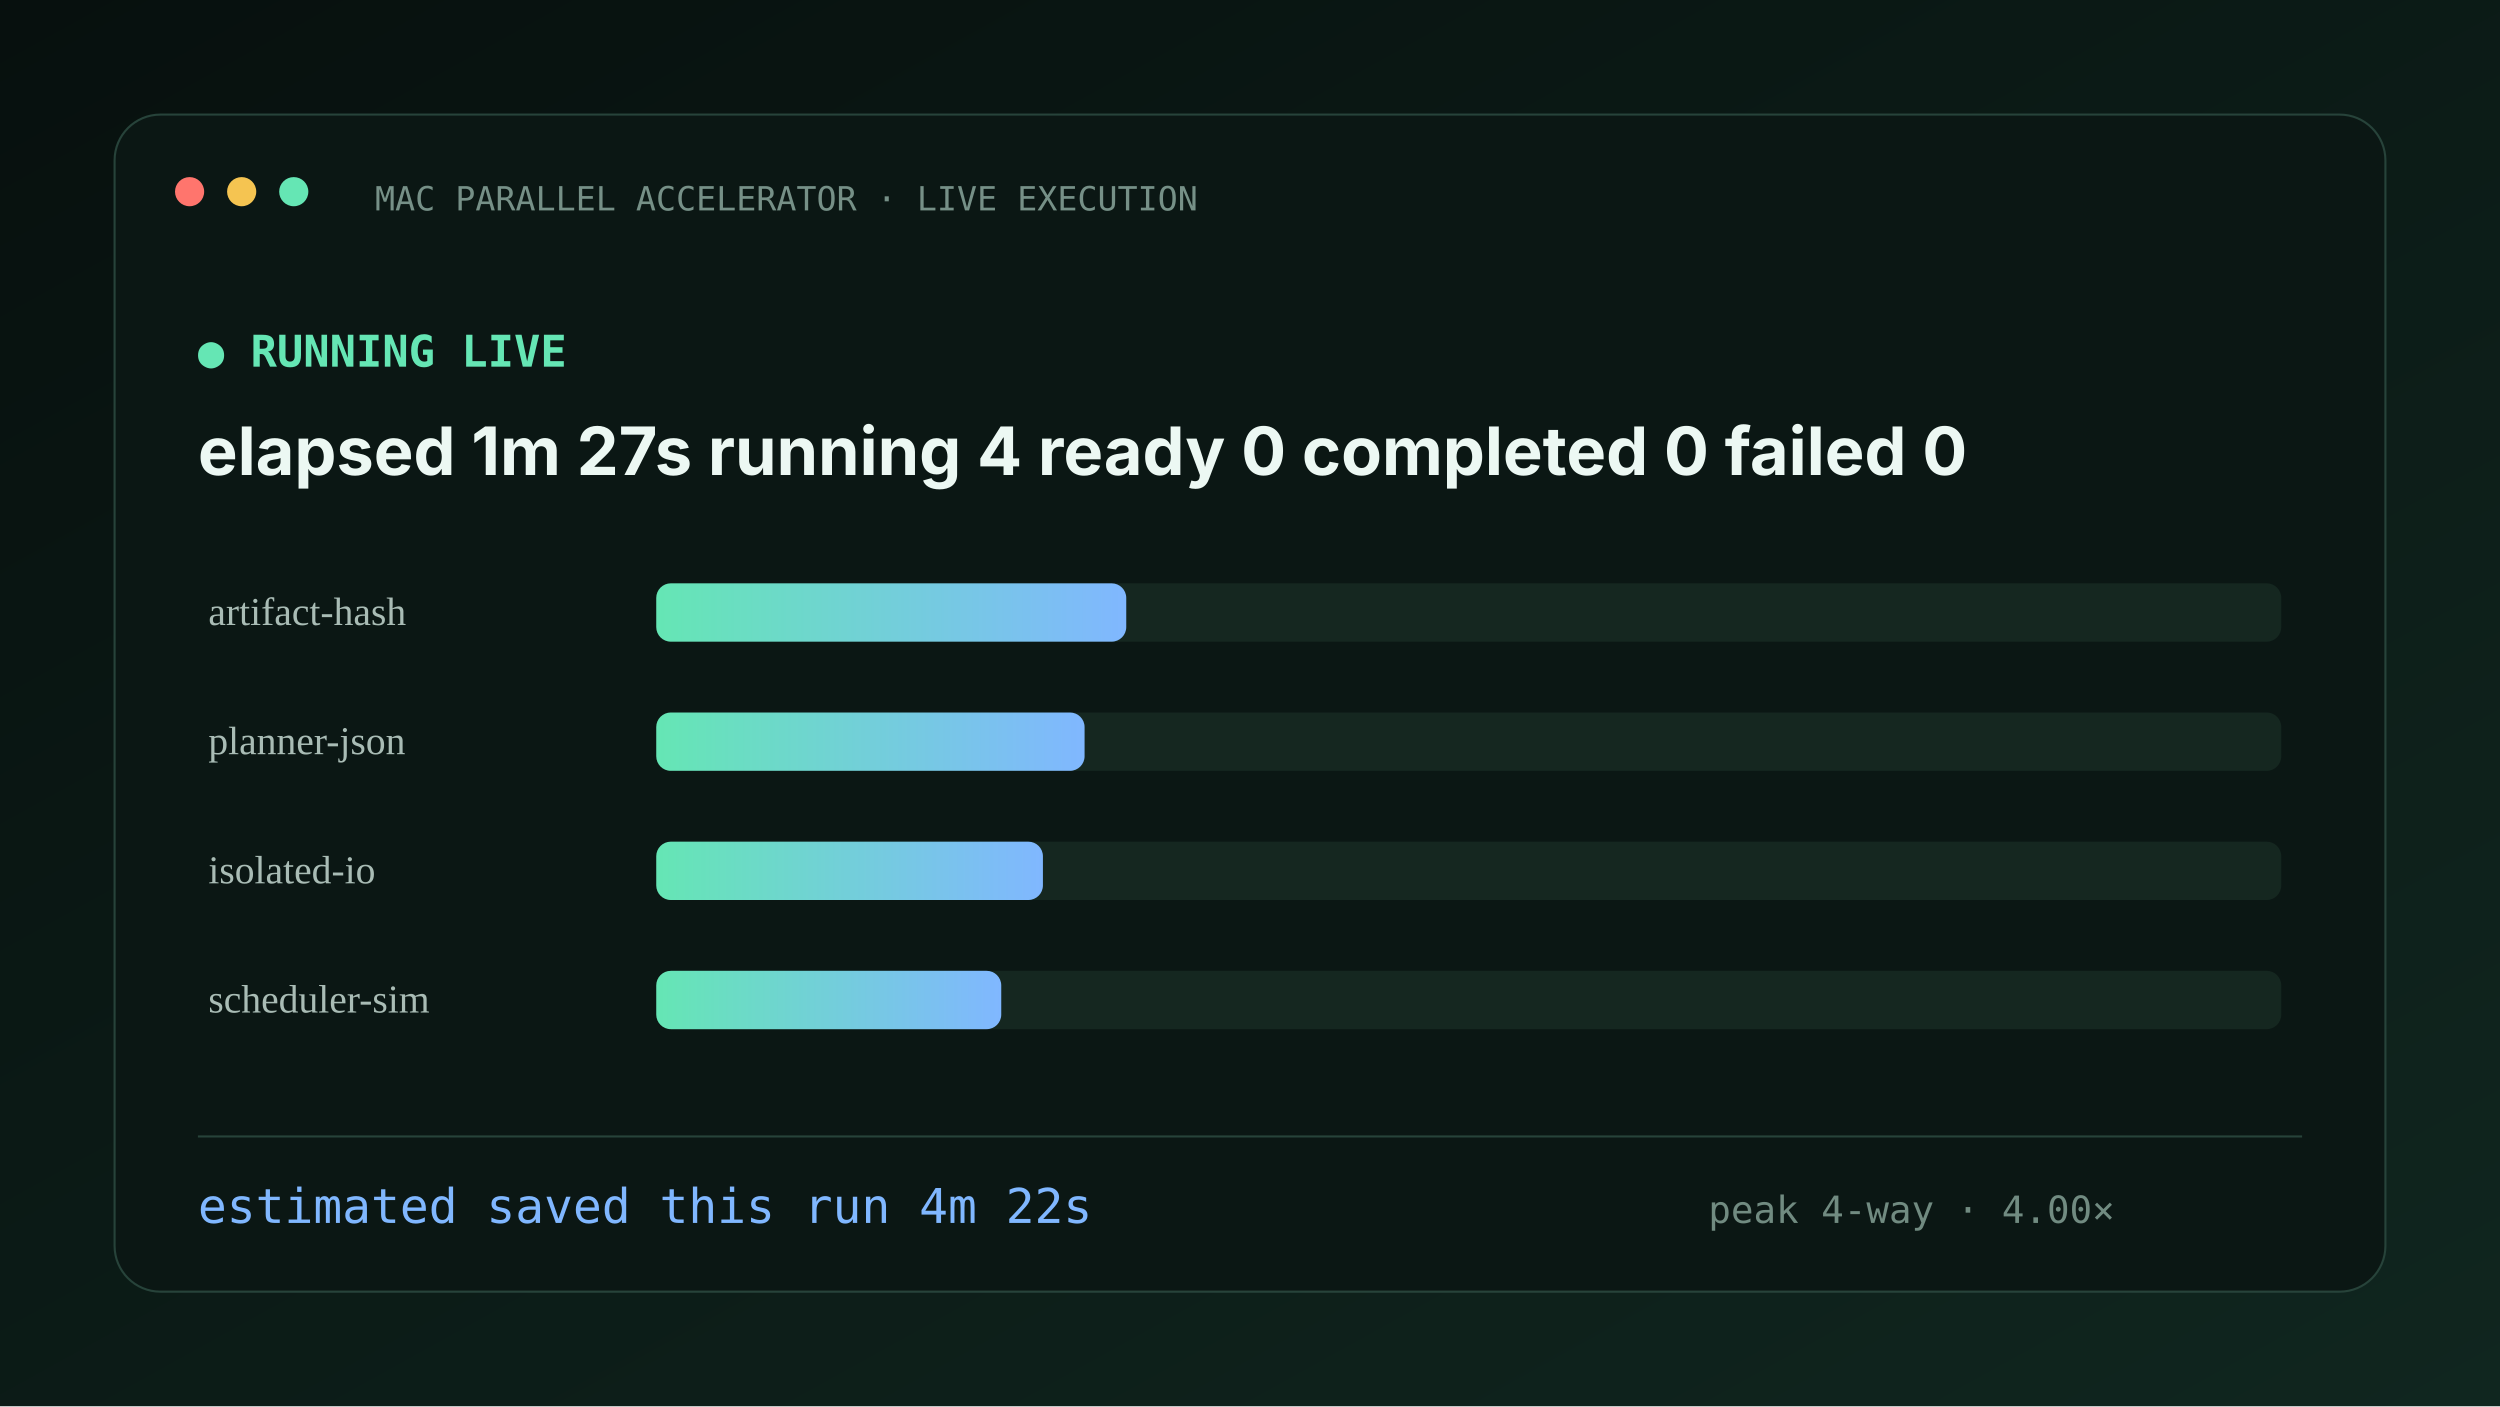
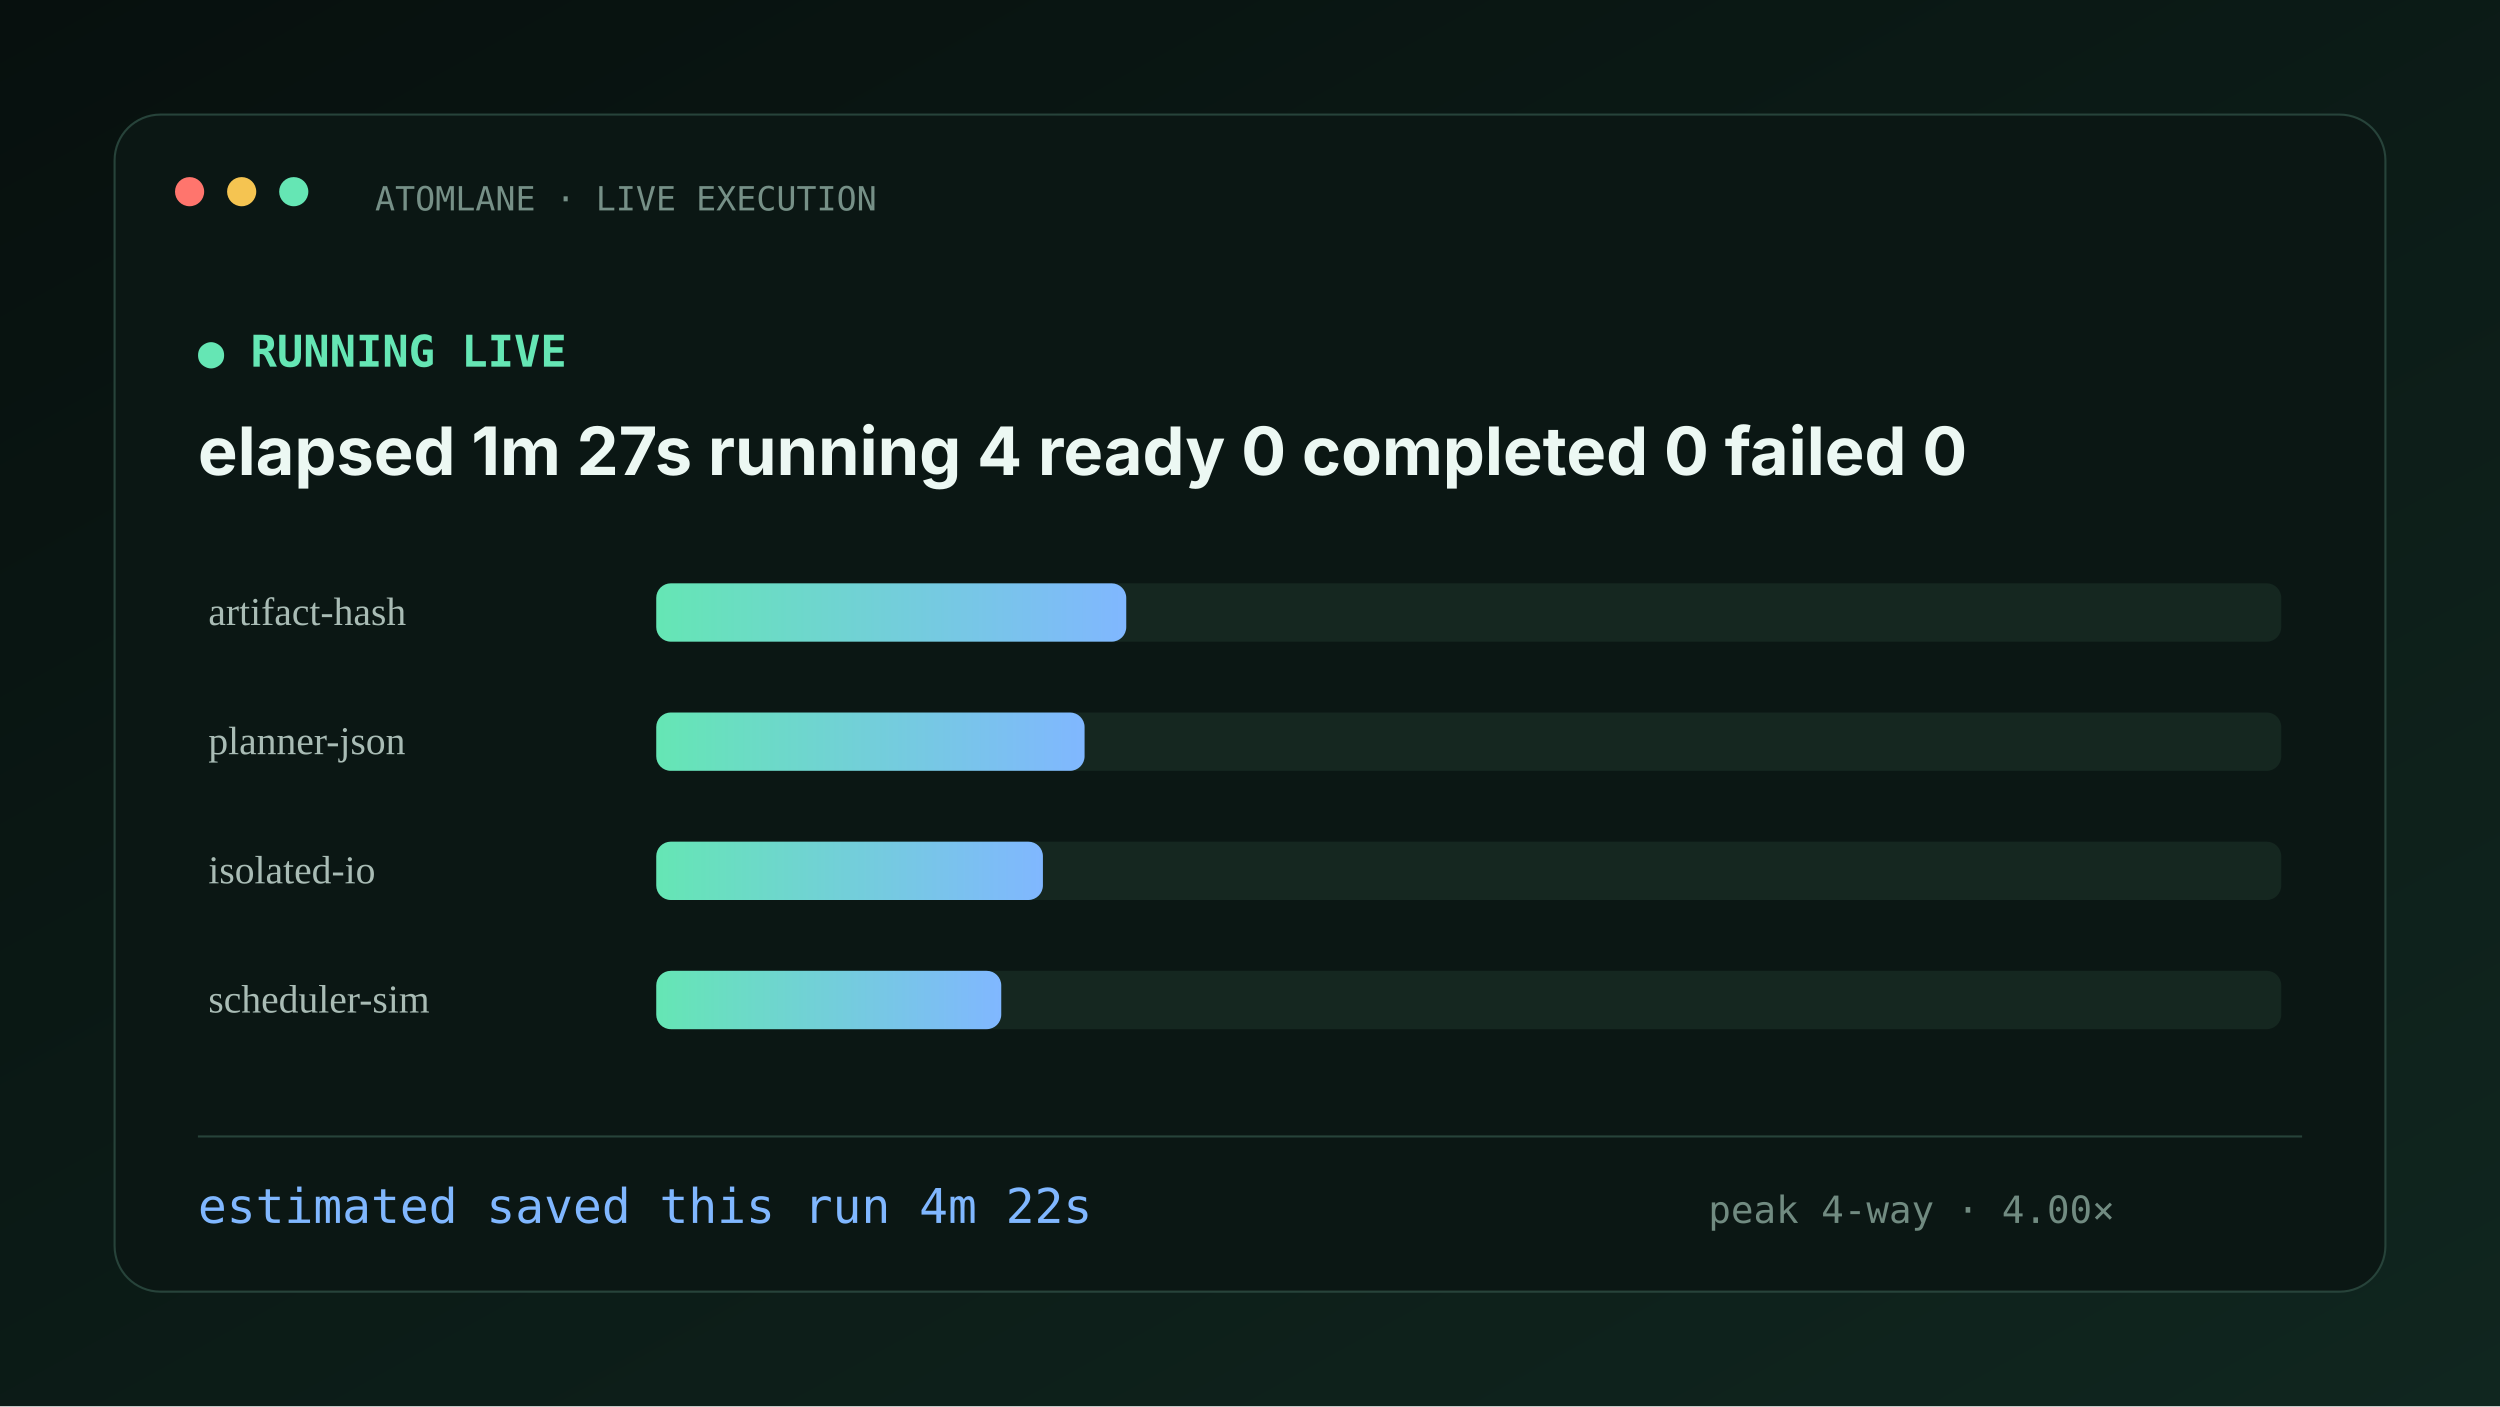
<svg xmlns="http://www.w3.org/2000/svg" width="1200" height="675" viewBox="0 0 1200 675">
  <defs>
    <linearGradient id="bg" x1="0" y1="0" x2="1" y2="1">
      <stop stop-color="#07100e" />
      <stop offset="1" stop-color="#10261f" />
    </linearGradient>
    <linearGradient id="accent">
      <stop stop-color="#65e6b4" />
      <stop offset="1" stop-color="#80b7ff" />
    </linearGradient>
  </defs>
  <rect width="1200" height="675" fill="url(#bg)" />
  <rect x="55" y="55" width="1090" height="565" rx="22" fill="#0b1714" stroke="#27433a" />
  <circle cx="91" cy="92" r="7" fill="#ff756d" />
  <circle cx="116" cy="92" r="7" fill="#f5c451" />
  <circle cx="141" cy="92" r="7" fill="#65e6b4" />
-   <text x="180" y="101" fill="#769087" font-family="ui-monospace,SFMono-Regular,Menlo,monospace" font-size="16">MAC PARALLEL ACCELERATOR · LIVE EXECUTION</text>
+   <text x="180" y="101" fill="#769087" font-family="ui-monospace,SFMono-Regular,Menlo,monospace" font-size="16">ATOMLANE · LIVE EXECUTION</text>
  <text x="95" y="176" fill="#65e6b4" font-family="ui-monospace,SFMono-Regular,Menlo,monospace" font-size="21" font-weight="700">● RUNNING LIVE</text>
  <text x="95" y="228" fill="#ecf8f3" font-family="-apple-system,BlinkMacSystemFont,Segoe UI,sans-serif" font-size="32" font-weight="750">elapsed 1m 27s   running 4   ready 0   completed 0   failed 0</text>
  <text x="100" y="300" fill="#a9bcb5" font-size="19">artifact-hash</text>
  <rect x="315" y="280" width="780" height="28" rx="7" fill="#152720" />
  <rect x="315" y="280" width="225.6" height="28" rx="7" fill="url(#accent)" />
  <text x="100" y="362" fill="#a9bcb5" font-size="19">planner-json</text>
  <rect x="315" y="342" width="780" height="28" rx="7" fill="#152720" />
  <rect x="315" y="342" width="205.6" height="28" rx="7" fill="url(#accent)" />
  <text x="100" y="424" fill="#a9bcb5" font-size="19">isolated-io</text>
  <rect x="315" y="404" width="780" height="28" rx="7" fill="#152720" />
  <rect x="315" y="404" width="185.6" height="28" rx="7" fill="url(#accent)" />
  <text x="100" y="486" fill="#a9bcb5" font-size="19">scheduler-sim</text>
  <rect x="315" y="466" width="780" height="28" rx="7" fill="#152720" />
  <rect x="315" y="466" width="165.6" height="28" rx="7" fill="url(#accent)" />
  <rect x="95" y="545" width="1010" height="1" fill="#27433a" />
  <text x="95" y="587" fill="#80b7ff" font-family="ui-monospace,SFMono-Regular,Menlo,monospace" font-size="23">estimated saved this run  4m 22s</text>
  <text x="820" y="587" fill="#718b81" font-family="ui-monospace,SFMono-Regular,Menlo,monospace" font-size="18">peak 4-way · 4.00×</text>
</svg>
